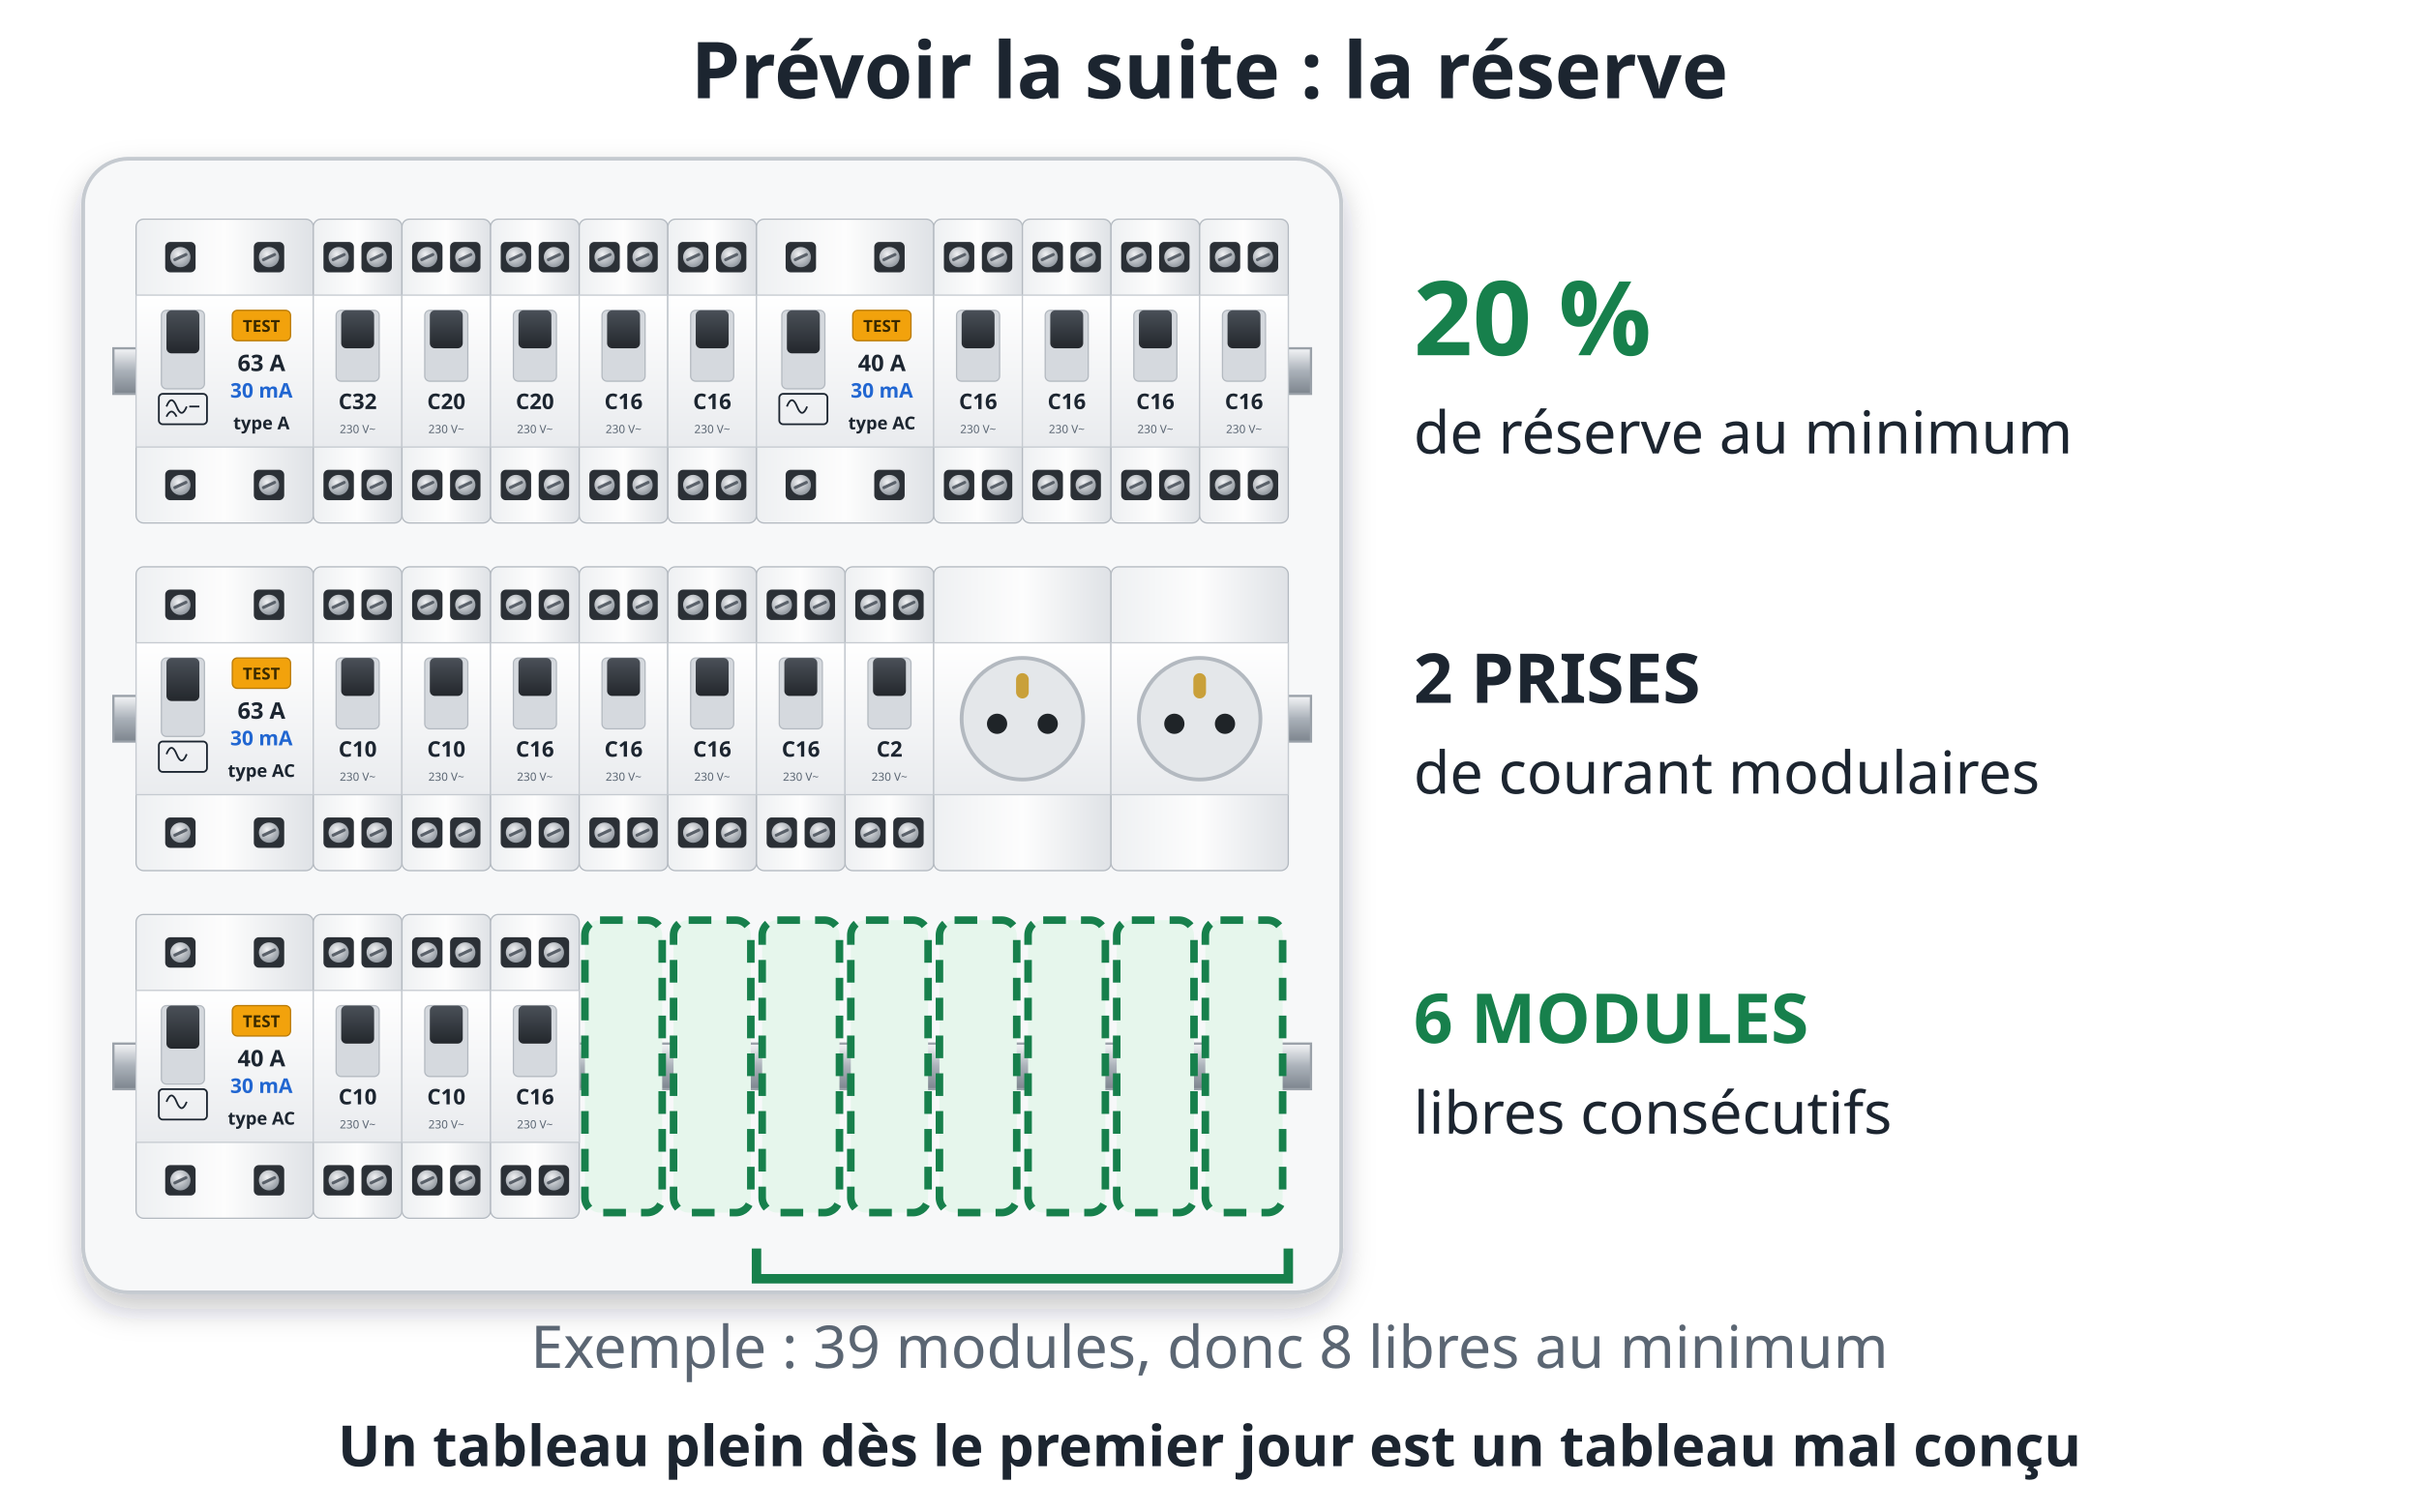
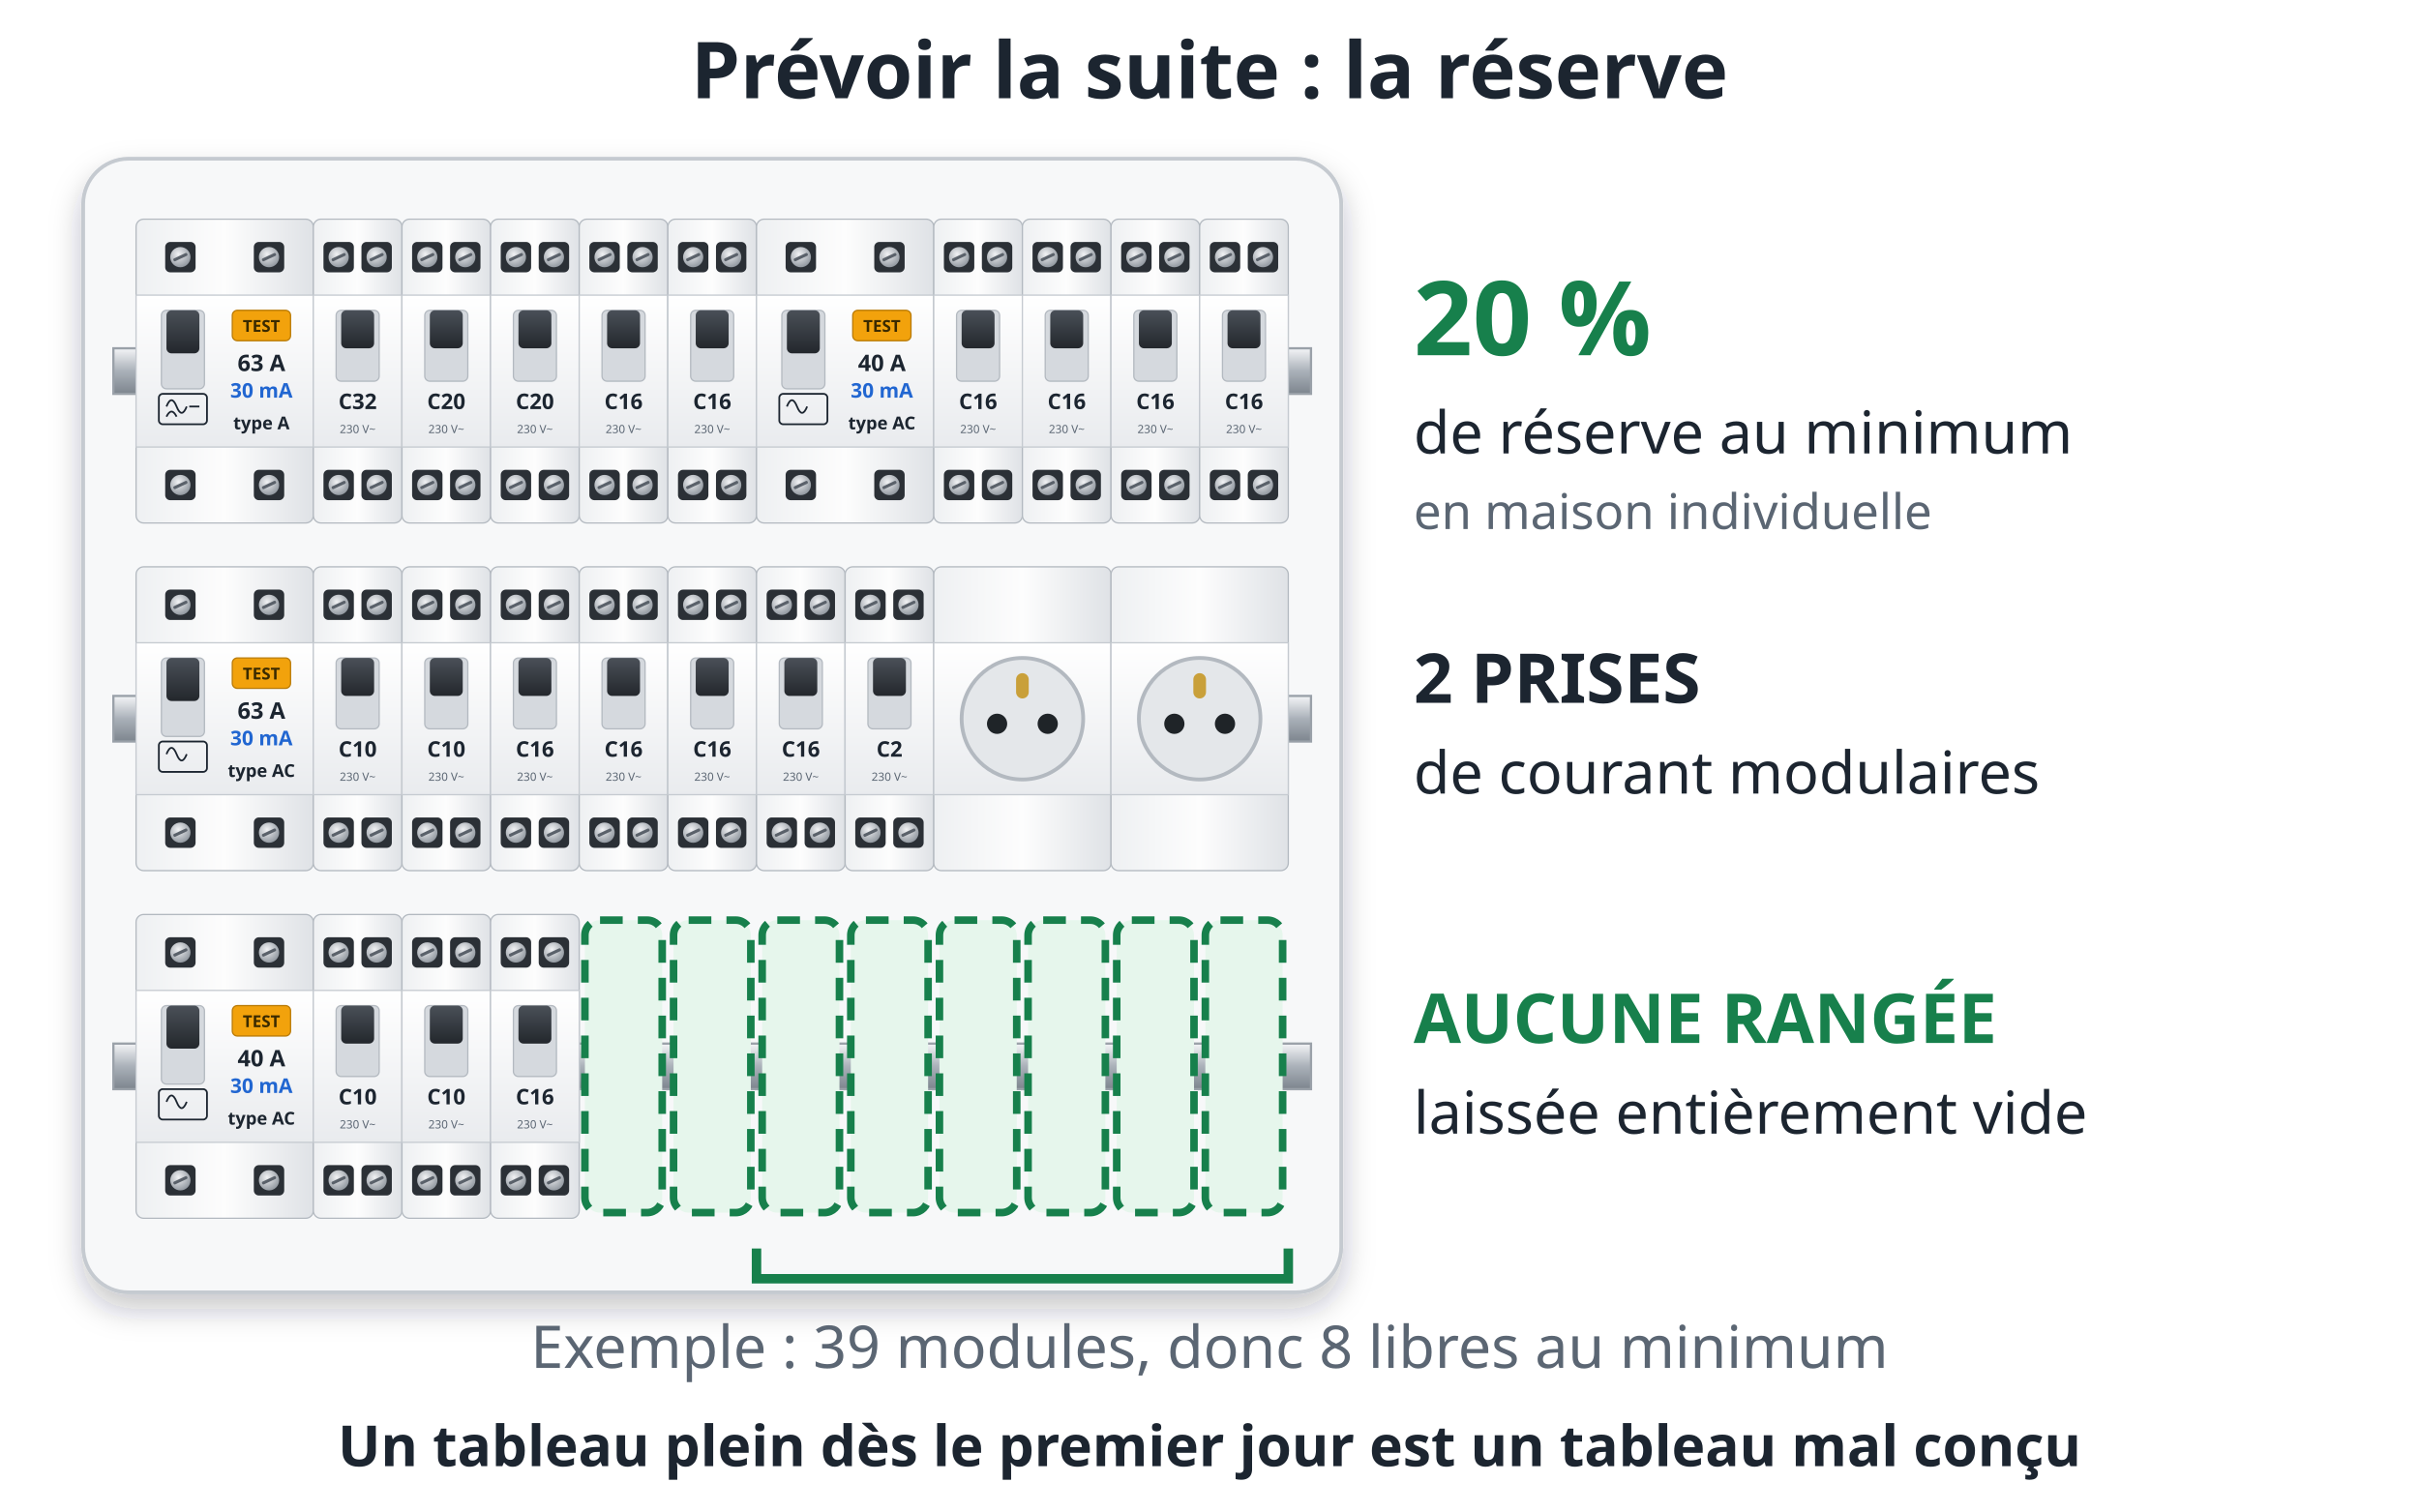
- <svg xmlns="http://www.w3.org/2000/svg" viewBox="0 0 640 400" font-family="'Segoe UI',system-ui,sans-serif" role="img" aria-label="Dans le tableau : 20 % de réserve, dont 6 modules libres consécutifs, et 2 prises de courant modulaires">
+ <svg xmlns="http://www.w3.org/2000/svg" viewBox="0 0 640 400" font-family="'Segoe UI',system-ui,sans-serif" role="img" aria-label="Dans le tableau d'une maison individuelle : au moins 20 % de réserve, répartie dans les rangées sans en laisser une vide, et 2 prises de courant modulaires">
  <defs>
    <linearGradient id="corps" x1="0" y1="0" x2="1" y2="0">
      <stop offset="0" stop-color="#eef0f2" />
      <stop offset=".5" stop-color="#fdfdfd" />
      <stop offset="1" stop-color="#dfe2e6" />
    </linearGradient>
    <linearGradient id="nez" x1="0" y1="0" x2="0" y2="1">
      <stop offset="0" stop-color="#ffffff" />
      <stop offset="1" stop-color="#e9ebee" />
    </linearGradient>
    <linearGradient id="manette" x1="0" y1="0" x2="0" y2="1">
      <stop offset="0" stop-color="#4a5058" />
      <stop offset="1" stop-color="#23272c" />
    </linearGradient>
    <radialGradient id="vis" cx=".4" cy=".35" r=".7">
      <stop offset="0" stop-color="#f1f2f4" />
      <stop offset="1" stop-color="#8d949c" />
    </radialGradient>
    <linearGradient id="cuivreH" x1="0" y1="0" x2="0" y2="1">
      <stop offset="0" stop-color="#f0b77a" />
      <stop offset=".5" stop-color="#c9782f" />
      <stop offset="1" stop-color="#8f4f17" />
    </linearGradient>
    <linearGradient id="cuivreV" x1="0" y1="0" x2="1" y2="0">
      <stop offset="0" stop-color="#8f4f17" />
      <stop offset=".45" stop-color="#f0b77a" />
      <stop offset="1" stop-color="#9a5a1f" />
    </linearGradient>
    <linearGradient id="acierH" x1="0" y1="0" x2="0" y2="1">
      <stop offset="0" stop-color="#f4f5f7" />
      <stop offset=".5" stop-color="#aab1b9" />
      <stop offset="1" stop-color="#7d858e" />
    </linearGradient>
    <linearGradient id="cylH" x1="0" y1="0" x2="0" y2="1">
      <stop offset="0" stop-color="#d9dde1" />
      <stop offset=".35" stop-color="#ffffff" />
      <stop offset="1" stop-color="#c3c8ce" />
    </linearGradient>
    <linearGradient id="gaineV" x1="0" y1="0" x2="1" y2="0">
      <stop offset="0" stop-color="#a81d1d" />
      <stop offset=".4" stop-color="#ef4a4a" />
      <stop offset="1" stop-color="#b02020" />
    </linearGradient>
    <linearGradient id="chaud" x1="0" y1="0" x2="1" y2="0">
      <stop offset="0" stop-color="#3a3f46" />
      <stop offset=".5" stop-color="#e8590c" />
      <stop offset="1" stop-color="#ff3b1f" />
    </linearGradient>
    <linearGradient id="icta" x1="0" y1="0" x2="0" y2="1">
      <stop offset="0" stop-color="#8d949c" />
      <stop offset=".3" stop-color="#dfe3e7" />
      <stop offset="1" stop-color="#6b727a" />
    </linearGradient>
    <linearGradient id="tpc" x1="0" y1="0" x2="0" y2="1">
      <stop offset="0" stop-color="#b02020" />
      <stop offset=".3" stop-color="#ff6b5e" />
      <stop offset="1" stop-color="#8e1414" />
    </linearGradient>
    <linearGradient id="irl" x1="0" y1="0" x2="0" y2="1">
      <stop offset="0" stop-color="#aab1b9" />
      <stop offset=".3" stop-color="#f1f3f5" />
      <stop offset="1" stop-color="#8d949c" />
    </linearGradient>
    <linearGradient id="terre" x1="0" y1="0" x2="0" y2="1">
      <stop offset="0" stop-color="#c9a877" />
      <stop offset="1" stop-color="#a98557" />
    </linearGradient>
    <pattern id="vj" width="16" height="16" patternUnits="userSpaceOnUse" patternTransform="rotate(35)">
      <rect width="16" height="16" fill="#2e9e4f" />
      <rect width="7" height="16" fill="#f2d21a" />
    </pattern>
    <filter id="ombre" x="-15%" y="-15%" width="130%" height="140%">
      <feDropShadow dx="0" dy="4" stdDeviation="4" flood-color="#1b2430" flood-opacity=".25" />
    </filter>
    <g id="borne">
      <rect x="-12" y="-12" width="24" height="24" rx="4" fill="#2b3036" />
      <circle r="8" fill="url(#vis)" />
      <rect x="-6" y="-1.2" width="12" height="2.4" rx="1" fill="#5a616a" transform="rotate(-25)" />
    </g>
  </defs>
  <text x="320.0" y="26" text-anchor="middle" font-size="20.8" font-weight="800" fill="#1c2530">Prévoir la suite : la réserve</text>
  <g filter="url(#ombre)">
    <rect x="22" y="42" width="332.85" height="300" rx="12" fill="#f7f8f9" stroke="#c5cad0" />
  </g>
  <rect x="30" y="92.17" width="316.85" height="12.06" fill="url(#acierH)" stroke="#9aa1a9" stroke-width=".6" />
  <g transform="translate(36 58) scale(0.335)">
    <rect width="140" height="240" rx="6" fill="url(#corps)" stroke="#b3b9c0" />
    <rect y="60" width="140" height="120" fill="url(#nez)" stroke="#c5cad0" />
    <use href="#borne" x="35" y="30" />
    <use href="#borne" x="105" y="30" />
    <use href="#borne" x="35" y="210" />
    <use href="#borne" x="105" y="210" />
    <rect x="20" y="72" width="34" height="62" rx="4" fill="#d5d9de" stroke="#b3b9c0" />
    <rect x="24" y="72" width="26" height="34" rx="4" fill="url(#manette)" />
    <rect x="76" y="72" width="46" height="24" rx="4" fill="#f2a20c" stroke="#b97a05" />
    <text x="99" y="89" text-anchor="middle" font-size="13" font-weight="800" fill="#3a2a00">TEST</text>
    <text x="99" y="120" text-anchor="middle" font-size="18" font-weight="800" fill="#1c2530">63 A</text>
    <text x="99" y="141" text-anchor="middle" font-size="16" font-weight="800" fill="#2166d1">30 mA</text>
    <g transform="translate(0 -84)">
      <rect x="18" y="222" width="38" height="24" rx="3" fill="none" stroke="#1c2530" stroke-width="1.4" />
      <path d="M24 232 q4 -10 8 0 t8 0" fill="none" stroke="#1c2530" stroke-width="1.4" />
      <path d="M24 240 q4 -8 8 0 M40 240 h0" fill="none" stroke="#1c2530" stroke-width="1.4" />
      <path d="M42 232 h8" stroke="#1c2530" stroke-width="1.4" />
    </g>
    <text x="99" y="166" text-anchor="middle" font-size="14" font-weight="800" fill="#1c2530">type A</text>
  </g>
  <g transform="translate(82.9 58) scale(0.335)">
    <rect width="70" height="240" rx="6" fill="url(#corps)" stroke="#b3b9c0" />
    <rect y="60" width="70" height="120" fill="url(#nez)" stroke="#c5cad0" />
    <use href="#borne" x="20" y="30" />
    <use href="#borne" x="50" y="30" />
    <use href="#borne" x="20" y="210" />
    <use href="#borne" x="50" y="210" />
    <rect x="18" y="72" width="34" height="56" rx="4" fill="#d5d9de" stroke="#b3b9c0" />
    <rect x="22" y="72" width="26" height="30" rx="4" fill="url(#manette)" />
    <text x="35" y="150" text-anchor="middle" font-size="17" font-weight="800" fill="#1c2530">C32</text>
    <text x="35" y="169" text-anchor="middle" font-size="9" font-weight="500" fill="#5b6673">230 V~</text>
  </g>
  <g transform="translate(106.35 58) scale(0.335)">
    <rect width="70" height="240" rx="6" fill="url(#corps)" stroke="#b3b9c0" />
    <rect y="60" width="70" height="120" fill="url(#nez)" stroke="#c5cad0" />
    <use href="#borne" x="20" y="30" />
    <use href="#borne" x="50" y="30" />
    <use href="#borne" x="20" y="210" />
    <use href="#borne" x="50" y="210" />
    <rect x="18" y="72" width="34" height="56" rx="4" fill="#d5d9de" stroke="#b3b9c0" />
    <rect x="22" y="72" width="26" height="30" rx="4" fill="url(#manette)" />
    <text x="35" y="150" text-anchor="middle" font-size="17" font-weight="800" fill="#1c2530">C20</text>
    <text x="35" y="169" text-anchor="middle" font-size="9" font-weight="500" fill="#5b6673">230 V~</text>
  </g>
  <g transform="translate(129.8 58) scale(0.335)">
    <rect width="70" height="240" rx="6" fill="url(#corps)" stroke="#b3b9c0" />
    <rect y="60" width="70" height="120" fill="url(#nez)" stroke="#c5cad0" />
    <use href="#borne" x="20" y="30" />
    <use href="#borne" x="50" y="30" />
    <use href="#borne" x="20" y="210" />
    <use href="#borne" x="50" y="210" />
    <rect x="18" y="72" width="34" height="56" rx="4" fill="#d5d9de" stroke="#b3b9c0" />
    <rect x="22" y="72" width="26" height="30" rx="4" fill="url(#manette)" />
    <text x="35" y="150" text-anchor="middle" font-size="17" font-weight="800" fill="#1c2530">C20</text>
    <text x="35" y="169" text-anchor="middle" font-size="9" font-weight="500" fill="#5b6673">230 V~</text>
  </g>
  <g transform="translate(153.25 58) scale(0.335)">
    <rect width="70" height="240" rx="6" fill="url(#corps)" stroke="#b3b9c0" />
    <rect y="60" width="70" height="120" fill="url(#nez)" stroke="#c5cad0" />
    <use href="#borne" x="20" y="30" />
    <use href="#borne" x="50" y="30" />
    <use href="#borne" x="20" y="210" />
    <use href="#borne" x="50" y="210" />
    <rect x="18" y="72" width="34" height="56" rx="4" fill="#d5d9de" stroke="#b3b9c0" />
    <rect x="22" y="72" width="26" height="30" rx="4" fill="url(#manette)" />
    <text x="35" y="150" text-anchor="middle" font-size="17" font-weight="800" fill="#1c2530">C16</text>
    <text x="35" y="169" text-anchor="middle" font-size="9" font-weight="500" fill="#5b6673">230 V~</text>
  </g>
  <g transform="translate(176.7 58) scale(0.335)">
    <rect width="70" height="240" rx="6" fill="url(#corps)" stroke="#b3b9c0" />
    <rect y="60" width="70" height="120" fill="url(#nez)" stroke="#c5cad0" />
    <use href="#borne" x="20" y="30" />
    <use href="#borne" x="50" y="30" />
    <use href="#borne" x="20" y="210" />
    <use href="#borne" x="50" y="210" />
    <rect x="18" y="72" width="34" height="56" rx="4" fill="#d5d9de" stroke="#b3b9c0" />
    <rect x="22" y="72" width="26" height="30" rx="4" fill="url(#manette)" />
    <text x="35" y="150" text-anchor="middle" font-size="17" font-weight="800" fill="#1c2530">C16</text>
    <text x="35" y="169" text-anchor="middle" font-size="9" font-weight="500" fill="#5b6673">230 V~</text>
  </g>
  <g transform="translate(200.15 58) scale(0.335)">
    <rect width="140" height="240" rx="6" fill="url(#corps)" stroke="#b3b9c0" />
    <rect y="60" width="140" height="120" fill="url(#nez)" stroke="#c5cad0" />
    <use href="#borne" x="35" y="30" />
    <use href="#borne" x="105" y="30" />
    <use href="#borne" x="35" y="210" />
    <use href="#borne" x="105" y="210" />
    <rect x="20" y="72" width="34" height="62" rx="4" fill="#d5d9de" stroke="#b3b9c0" />
    <rect x="24" y="72" width="26" height="34" rx="4" fill="url(#manette)" />
    <rect x="76" y="72" width="46" height="24" rx="4" fill="#f2a20c" stroke="#b97a05" />
    <text x="99" y="89" text-anchor="middle" font-size="13" font-weight="800" fill="#3a2a00">TEST</text>
    <text x="99" y="120" text-anchor="middle" font-size="18" font-weight="800" fill="#1c2530">40 A</text>
    <text x="99" y="141" text-anchor="middle" font-size="16" font-weight="800" fill="#2166d1">30 mA</text>
    <g transform="translate(0 -84)">
      <rect x="18" y="222" width="38" height="24" rx="3" fill="none" stroke="#1c2530" stroke-width="1.4" />
      <path d="M24 232 q4 -10 8 0 t8 0" fill="none" stroke="#1c2530" stroke-width="1.4" />
    </g>
    <text x="99" y="166" text-anchor="middle" font-size="14" font-weight="800" fill="#1c2530">type AC</text>
  </g>
  <g transform="translate(247.05 58) scale(0.335)">
    <rect width="70" height="240" rx="6" fill="url(#corps)" stroke="#b3b9c0" />
    <rect y="60" width="70" height="120" fill="url(#nez)" stroke="#c5cad0" />
    <use href="#borne" x="20" y="30" />
    <use href="#borne" x="50" y="30" />
    <use href="#borne" x="20" y="210" />
    <use href="#borne" x="50" y="210" />
    <rect x="18" y="72" width="34" height="56" rx="4" fill="#d5d9de" stroke="#b3b9c0" />
    <rect x="22" y="72" width="26" height="30" rx="4" fill="url(#manette)" />
    <text x="35" y="150" text-anchor="middle" font-size="17" font-weight="800" fill="#1c2530">C16</text>
    <text x="35" y="169" text-anchor="middle" font-size="9" font-weight="500" fill="#5b6673">230 V~</text>
  </g>
  <g transform="translate(270.5 58) scale(0.335)">
    <rect width="70" height="240" rx="6" fill="url(#corps)" stroke="#b3b9c0" />
    <rect y="60" width="70" height="120" fill="url(#nez)" stroke="#c5cad0" />
    <use href="#borne" x="20" y="30" />
    <use href="#borne" x="50" y="30" />
    <use href="#borne" x="20" y="210" />
    <use href="#borne" x="50" y="210" />
    <rect x="18" y="72" width="34" height="56" rx="4" fill="#d5d9de" stroke="#b3b9c0" />
    <rect x="22" y="72" width="26" height="30" rx="4" fill="url(#manette)" />
    <text x="35" y="150" text-anchor="middle" font-size="17" font-weight="800" fill="#1c2530">C16</text>
    <text x="35" y="169" text-anchor="middle" font-size="9" font-weight="500" fill="#5b6673">230 V~</text>
  </g>
  <g transform="translate(293.95 58) scale(0.335)">
    <rect width="70" height="240" rx="6" fill="url(#corps)" stroke="#b3b9c0" />
    <rect y="60" width="70" height="120" fill="url(#nez)" stroke="#c5cad0" />
    <use href="#borne" x="20" y="30" />
    <use href="#borne" x="50" y="30" />
    <use href="#borne" x="20" y="210" />
    <use href="#borne" x="50" y="210" />
    <rect x="18" y="72" width="34" height="56" rx="4" fill="#d5d9de" stroke="#b3b9c0" />
    <rect x="22" y="72" width="26" height="30" rx="4" fill="url(#manette)" />
    <text x="35" y="150" text-anchor="middle" font-size="17" font-weight="800" fill="#1c2530">C16</text>
    <text x="35" y="169" text-anchor="middle" font-size="9" font-weight="500" fill="#5b6673">230 V~</text>
  </g>
  <g transform="translate(317.4 58) scale(0.335)">
    <rect width="70" height="240" rx="6" fill="url(#corps)" stroke="#b3b9c0" />
    <rect y="60" width="70" height="120" fill="url(#nez)" stroke="#c5cad0" />
    <use href="#borne" x="20" y="30" />
    <use href="#borne" x="50" y="30" />
    <use href="#borne" x="20" y="210" />
    <use href="#borne" x="50" y="210" />
    <rect x="18" y="72" width="34" height="56" rx="4" fill="#d5d9de" stroke="#b3b9c0" />
    <rect x="22" y="72" width="26" height="30" rx="4" fill="url(#manette)" />
    <text x="35" y="150" text-anchor="middle" font-size="17" font-weight="800" fill="#1c2530">C16</text>
    <text x="35" y="169" text-anchor="middle" font-size="9" font-weight="500" fill="#5b6673">230 V~</text>
  </g>
  <rect x="30" y="184.17" width="316.85" height="12.06" fill="url(#acierH)" stroke="#9aa1a9" stroke-width=".6" />
  <g transform="translate(36 150) scale(0.335)">
    <rect width="140" height="240" rx="6" fill="url(#corps)" stroke="#b3b9c0" />
    <rect y="60" width="140" height="120" fill="url(#nez)" stroke="#c5cad0" />
    <use href="#borne" x="35" y="30" />
    <use href="#borne" x="105" y="30" />
    <use href="#borne" x="35" y="210" />
    <use href="#borne" x="105" y="210" />
    <rect x="20" y="72" width="34" height="62" rx="4" fill="#d5d9de" stroke="#b3b9c0" />
    <rect x="24" y="72" width="26" height="34" rx="4" fill="url(#manette)" />
    <rect x="76" y="72" width="46" height="24" rx="4" fill="#f2a20c" stroke="#b97a05" />
    <text x="99" y="89" text-anchor="middle" font-size="13" font-weight="800" fill="#3a2a00">TEST</text>
    <text x="99" y="120" text-anchor="middle" font-size="18" font-weight="800" fill="#1c2530">63 A</text>
    <text x="99" y="141" text-anchor="middle" font-size="16" font-weight="800" fill="#2166d1">30 mA</text>
    <g transform="translate(0 -84)">
      <rect x="18" y="222" width="38" height="24" rx="3" fill="none" stroke="#1c2530" stroke-width="1.4" />
      <path d="M24 232 q4 -10 8 0 t8 0" fill="none" stroke="#1c2530" stroke-width="1.4" />
    </g>
    <text x="99" y="166" text-anchor="middle" font-size="14" font-weight="800" fill="#1c2530">type AC</text>
  </g>
  <g transform="translate(82.9 150) scale(0.335)">
    <rect width="70" height="240" rx="6" fill="url(#corps)" stroke="#b3b9c0" />
    <rect y="60" width="70" height="120" fill="url(#nez)" stroke="#c5cad0" />
    <use href="#borne" x="20" y="30" />
    <use href="#borne" x="50" y="30" />
    <use href="#borne" x="20" y="210" />
    <use href="#borne" x="50" y="210" />
    <rect x="18" y="72" width="34" height="56" rx="4" fill="#d5d9de" stroke="#b3b9c0" />
    <rect x="22" y="72" width="26" height="30" rx="4" fill="url(#manette)" />
    <text x="35" y="150" text-anchor="middle" font-size="17" font-weight="800" fill="#1c2530">C10</text>
    <text x="35" y="169" text-anchor="middle" font-size="9" font-weight="500" fill="#5b6673">230 V~</text>
  </g>
  <g transform="translate(106.35 150) scale(0.335)">
    <rect width="70" height="240" rx="6" fill="url(#corps)" stroke="#b3b9c0" />
    <rect y="60" width="70" height="120" fill="url(#nez)" stroke="#c5cad0" />
    <use href="#borne" x="20" y="30" />
    <use href="#borne" x="50" y="30" />
    <use href="#borne" x="20" y="210" />
    <use href="#borne" x="50" y="210" />
    <rect x="18" y="72" width="34" height="56" rx="4" fill="#d5d9de" stroke="#b3b9c0" />
    <rect x="22" y="72" width="26" height="30" rx="4" fill="url(#manette)" />
    <text x="35" y="150" text-anchor="middle" font-size="17" font-weight="800" fill="#1c2530">C10</text>
    <text x="35" y="169" text-anchor="middle" font-size="9" font-weight="500" fill="#5b6673">230 V~</text>
  </g>
  <g transform="translate(129.8 150) scale(0.335)">
    <rect width="70" height="240" rx="6" fill="url(#corps)" stroke="#b3b9c0" />
    <rect y="60" width="70" height="120" fill="url(#nez)" stroke="#c5cad0" />
    <use href="#borne" x="20" y="30" />
    <use href="#borne" x="50" y="30" />
    <use href="#borne" x="20" y="210" />
    <use href="#borne" x="50" y="210" />
    <rect x="18" y="72" width="34" height="56" rx="4" fill="#d5d9de" stroke="#b3b9c0" />
    <rect x="22" y="72" width="26" height="30" rx="4" fill="url(#manette)" />
    <text x="35" y="150" text-anchor="middle" font-size="17" font-weight="800" fill="#1c2530">C16</text>
    <text x="35" y="169" text-anchor="middle" font-size="9" font-weight="500" fill="#5b6673">230 V~</text>
  </g>
  <g transform="translate(153.25 150) scale(0.335)">
    <rect width="70" height="240" rx="6" fill="url(#corps)" stroke="#b3b9c0" />
    <rect y="60" width="70" height="120" fill="url(#nez)" stroke="#c5cad0" />
    <use href="#borne" x="20" y="30" />
    <use href="#borne" x="50" y="30" />
    <use href="#borne" x="20" y="210" />
    <use href="#borne" x="50" y="210" />
    <rect x="18" y="72" width="34" height="56" rx="4" fill="#d5d9de" stroke="#b3b9c0" />
    <rect x="22" y="72" width="26" height="30" rx="4" fill="url(#manette)" />
    <text x="35" y="150" text-anchor="middle" font-size="17" font-weight="800" fill="#1c2530">C16</text>
    <text x="35" y="169" text-anchor="middle" font-size="9" font-weight="500" fill="#5b6673">230 V~</text>
  </g>
  <g transform="translate(176.7 150) scale(0.335)">
    <rect width="70" height="240" rx="6" fill="url(#corps)" stroke="#b3b9c0" />
    <rect y="60" width="70" height="120" fill="url(#nez)" stroke="#c5cad0" />
    <use href="#borne" x="20" y="30" />
    <use href="#borne" x="50" y="30" />
    <use href="#borne" x="20" y="210" />
    <use href="#borne" x="50" y="210" />
    <rect x="18" y="72" width="34" height="56" rx="4" fill="#d5d9de" stroke="#b3b9c0" />
    <rect x="22" y="72" width="26" height="30" rx="4" fill="url(#manette)" />
    <text x="35" y="150" text-anchor="middle" font-size="17" font-weight="800" fill="#1c2530">C16</text>
    <text x="35" y="169" text-anchor="middle" font-size="9" font-weight="500" fill="#5b6673">230 V~</text>
  </g>
  <g transform="translate(200.15 150) scale(0.335)">
    <rect width="70" height="240" rx="6" fill="url(#corps)" stroke="#b3b9c0" />
    <rect y="60" width="70" height="120" fill="url(#nez)" stroke="#c5cad0" />
    <use href="#borne" x="20" y="30" />
    <use href="#borne" x="50" y="30" />
    <use href="#borne" x="20" y="210" />
    <use href="#borne" x="50" y="210" />
    <rect x="18" y="72" width="34" height="56" rx="4" fill="#d5d9de" stroke="#b3b9c0" />
    <rect x="22" y="72" width="26" height="30" rx="4" fill="url(#manette)" />
    <text x="35" y="150" text-anchor="middle" font-size="17" font-weight="800" fill="#1c2530">C16</text>
    <text x="35" y="169" text-anchor="middle" font-size="9" font-weight="500" fill="#5b6673">230 V~</text>
  </g>
  <g transform="translate(223.6 150) scale(0.335)">
    <rect width="70" height="240" rx="6" fill="url(#corps)" stroke="#b3b9c0" />
    <rect y="60" width="70" height="120" fill="url(#nez)" stroke="#c5cad0" />
    <use href="#borne" x="20" y="30" />
    <use href="#borne" x="50" y="30" />
    <use href="#borne" x="20" y="210" />
    <use href="#borne" x="50" y="210" />
    <rect x="18" y="72" width="34" height="56" rx="4" fill="#d5d9de" stroke="#b3b9c0" />
    <rect x="22" y="72" width="26" height="30" rx="4" fill="url(#manette)" />
    <text x="35" y="150" text-anchor="middle" font-size="17" font-weight="800" fill="#1c2530">C2</text>
    <text x="35" y="169" text-anchor="middle" font-size="9" font-weight="500" fill="#5b6673">230 V~</text>
  </g>
  <g transform="translate(247.05 150) scale(0.335)">
    <rect width="140" height="240" rx="6" fill="url(#corps)" stroke="#b3b9c0" />
    <rect y="60" width="140" height="120" fill="url(#nez)" stroke="#c5cad0" />
    <circle cx="70" cy="120" r="48" fill="#e4e7ea" stroke="#b3b9c0" stroke-width="3" />
    <circle cx="50" cy="124" r="8" fill="#1f2428" />
    <circle cx="90" cy="124" r="8" fill="#1f2428" />
    <rect x="65" y="84" width="10" height="20" rx="5" fill="#c9a03a" />
  </g>
  <g transform="translate(293.95 150) scale(0.335)">
    <rect width="140" height="240" rx="6" fill="url(#corps)" stroke="#b3b9c0" />
    <rect y="60" width="140" height="120" fill="url(#nez)" stroke="#c5cad0" />
    <circle cx="70" cy="120" r="48" fill="#e4e7ea" stroke="#b3b9c0" stroke-width="3" />
    <circle cx="50" cy="124" r="8" fill="#1f2428" />
    <circle cx="90" cy="124" r="8" fill="#1f2428" />
    <rect x="65" y="84" width="10" height="20" rx="5" fill="#c9a03a" />
  </g>
  <rect x="30" y="276.17" width="316.85" height="12.06" fill="url(#acierH)" stroke="#9aa1a9" stroke-width=".6" />
  <g transform="translate(36 242) scale(0.335)">
    <rect width="140" height="240" rx="6" fill="url(#corps)" stroke="#b3b9c0" />
    <rect y="60" width="140" height="120" fill="url(#nez)" stroke="#c5cad0" />
    <use href="#borne" x="35" y="30" />
    <use href="#borne" x="105" y="30" />
    <use href="#borne" x="35" y="210" />
    <use href="#borne" x="105" y="210" />
    <rect x="20" y="72" width="34" height="62" rx="4" fill="#d5d9de" stroke="#b3b9c0" />
    <rect x="24" y="72" width="26" height="34" rx="4" fill="url(#manette)" />
    <rect x="76" y="72" width="46" height="24" rx="4" fill="#f2a20c" stroke="#b97a05" />
    <text x="99" y="89" text-anchor="middle" font-size="13" font-weight="800" fill="#3a2a00">TEST</text>
    <text x="99" y="120" text-anchor="middle" font-size="18" font-weight="800" fill="#1c2530">40 A</text>
    <text x="99" y="141" text-anchor="middle" font-size="16" font-weight="800" fill="#2166d1">30 mA</text>
    <g transform="translate(0 -84)">
      <rect x="18" y="222" width="38" height="24" rx="3" fill="none" stroke="#1c2530" stroke-width="1.4" />
      <path d="M24 232 q4 -10 8 0 t8 0" fill="none" stroke="#1c2530" stroke-width="1.4" />
    </g>
    <text x="99" y="166" text-anchor="middle" font-size="14" font-weight="800" fill="#1c2530">type AC</text>
  </g>
  <g transform="translate(82.9 242) scale(0.335)">
    <rect width="70" height="240" rx="6" fill="url(#corps)" stroke="#b3b9c0" />
    <rect y="60" width="70" height="120" fill="url(#nez)" stroke="#c5cad0" />
    <use href="#borne" x="20" y="30" />
    <use href="#borne" x="50" y="30" />
    <use href="#borne" x="20" y="210" />
    <use href="#borne" x="50" y="210" />
    <rect x="18" y="72" width="34" height="56" rx="4" fill="#d5d9de" stroke="#b3b9c0" />
    <rect x="22" y="72" width="26" height="30" rx="4" fill="url(#manette)" />
    <text x="35" y="150" text-anchor="middle" font-size="17" font-weight="800" fill="#1c2530">C10</text>
    <text x="35" y="169" text-anchor="middle" font-size="9" font-weight="500" fill="#5b6673">230 V~</text>
  </g>
  <g transform="translate(106.35 242) scale(0.335)">
    <rect width="70" height="240" rx="6" fill="url(#corps)" stroke="#b3b9c0" />
    <rect y="60" width="70" height="120" fill="url(#nez)" stroke="#c5cad0" />
    <use href="#borne" x="20" y="30" />
    <use href="#borne" x="50" y="30" />
    <use href="#borne" x="20" y="210" />
    <use href="#borne" x="50" y="210" />
    <rect x="18" y="72" width="34" height="56" rx="4" fill="#d5d9de" stroke="#b3b9c0" />
    <rect x="22" y="72" width="26" height="30" rx="4" fill="url(#manette)" />
    <text x="35" y="150" text-anchor="middle" font-size="17" font-weight="800" fill="#1c2530">C10</text>
    <text x="35" y="169" text-anchor="middle" font-size="9" font-weight="500" fill="#5b6673">230 V~</text>
  </g>
  <g transform="translate(129.8 242) scale(0.335)">
    <rect width="70" height="240" rx="6" fill="url(#corps)" stroke="#b3b9c0" />
    <rect y="60" width="70" height="120" fill="url(#nez)" stroke="#c5cad0" />
    <use href="#borne" x="20" y="30" />
    <use href="#borne" x="50" y="30" />
    <use href="#borne" x="20" y="210" />
    <use href="#borne" x="50" y="210" />
    <rect x="18" y="72" width="34" height="56" rx="4" fill="#d5d9de" stroke="#b3b9c0" />
    <rect x="22" y="72" width="26" height="30" rx="4" fill="url(#manette)" />
    <text x="35" y="150" text-anchor="middle" font-size="17" font-weight="800" fill="#1c2530">C16</text>
    <text x="35" y="169" text-anchor="middle" font-size="9" font-weight="500" fill="#5b6673">230 V~</text>
  </g>
  <rect x="154.75" y="243.5" width="20.45" height="77.4" rx="4" fill="#e6f6ec" stroke="#17804c" stroke-width="2" stroke-dasharray="6 4" />
  <rect x="178.2" y="243.5" width="20.45" height="77.4" rx="4" fill="#e6f6ec" stroke="#17804c" stroke-width="2" stroke-dasharray="6 4" />
  <rect x="201.65" y="243.5" width="20.45" height="77.4" rx="4" fill="#e6f6ec" stroke="#17804c" stroke-width="2" stroke-dasharray="6 4" />
  <rect x="225.1" y="243.5" width="20.45" height="77.4" rx="4" fill="#e6f6ec" stroke="#17804c" stroke-width="2" stroke-dasharray="6 4" />
  <rect x="248.55" y="243.5" width="20.45" height="77.4" rx="4" fill="#e6f6ec" stroke="#17804c" stroke-width="2" stroke-dasharray="6 4" />
  <rect x="272.0" y="243.5" width="20.45" height="77.4" rx="4" fill="#e6f6ec" stroke="#17804c" stroke-width="2" stroke-dasharray="6 4" />
  <rect x="295.45" y="243.5" width="20.45" height="77.4" rx="4" fill="#e6f6ec" stroke="#17804c" stroke-width="2" stroke-dasharray="6 4" />
  <rect x="318.9" y="243.5" width="20.45" height="77.4" rx="4" fill="#e6f6ec" stroke="#17804c" stroke-width="2" stroke-dasharray="6 4" />
  <path d="M200.15 330.4 v8 H340.85 v-8" fill="none" stroke="#17804c" stroke-width="2.5" />
  <text x="374" y="94" text-anchor="start" font-size="27.3" font-weight="800" fill="#17804c">20 %</text>
  <text x="374" y="120" text-anchor="start" font-size="15.6" font-weight="500" fill="#1c2530">de réserve au minimum</text>
+   <text x="374" y="140" text-anchor="start" font-size="13.0" font-weight="500" fill="#5b6673">en maison individuelle</text>
  <text x="374" y="186" text-anchor="start" font-size="18.2" font-weight="800" fill="#1c2530">2 PRISES</text>
  <text x="374" y="210" text-anchor="start" font-size="15.6" font-weight="500" fill="#1c2530">de courant modulaires</text>
-   <text x="374" y="276" text-anchor="start" font-size="18.2" font-weight="800" fill="#17804c">6 MODULES</text>
-   <text x="374" y="300" text-anchor="start" font-size="15.6" font-weight="500" fill="#1c2530">libres consécutifs</text>
+   <text x="374" y="276" text-anchor="start" font-size="18.2" font-weight="800" fill="#17804c">AUCUNE RANGÉE</text>
+   <text x="374" y="300" text-anchor="start" font-size="15.6" font-weight="500" fill="#1c2530">laissée entièrement vide</text>
  <text x="320" y="362" text-anchor="middle" font-size="15.6" font-weight="500" fill="#5b6673">Exemple : 39 modules, donc 8 libres au minimum</text>
  <text x="320" y="388" text-anchor="middle" font-size="15.0" font-weight="800" fill="#1c2530">Un tableau plein dès le premier jour est un tableau mal conçu</text>
</svg>
